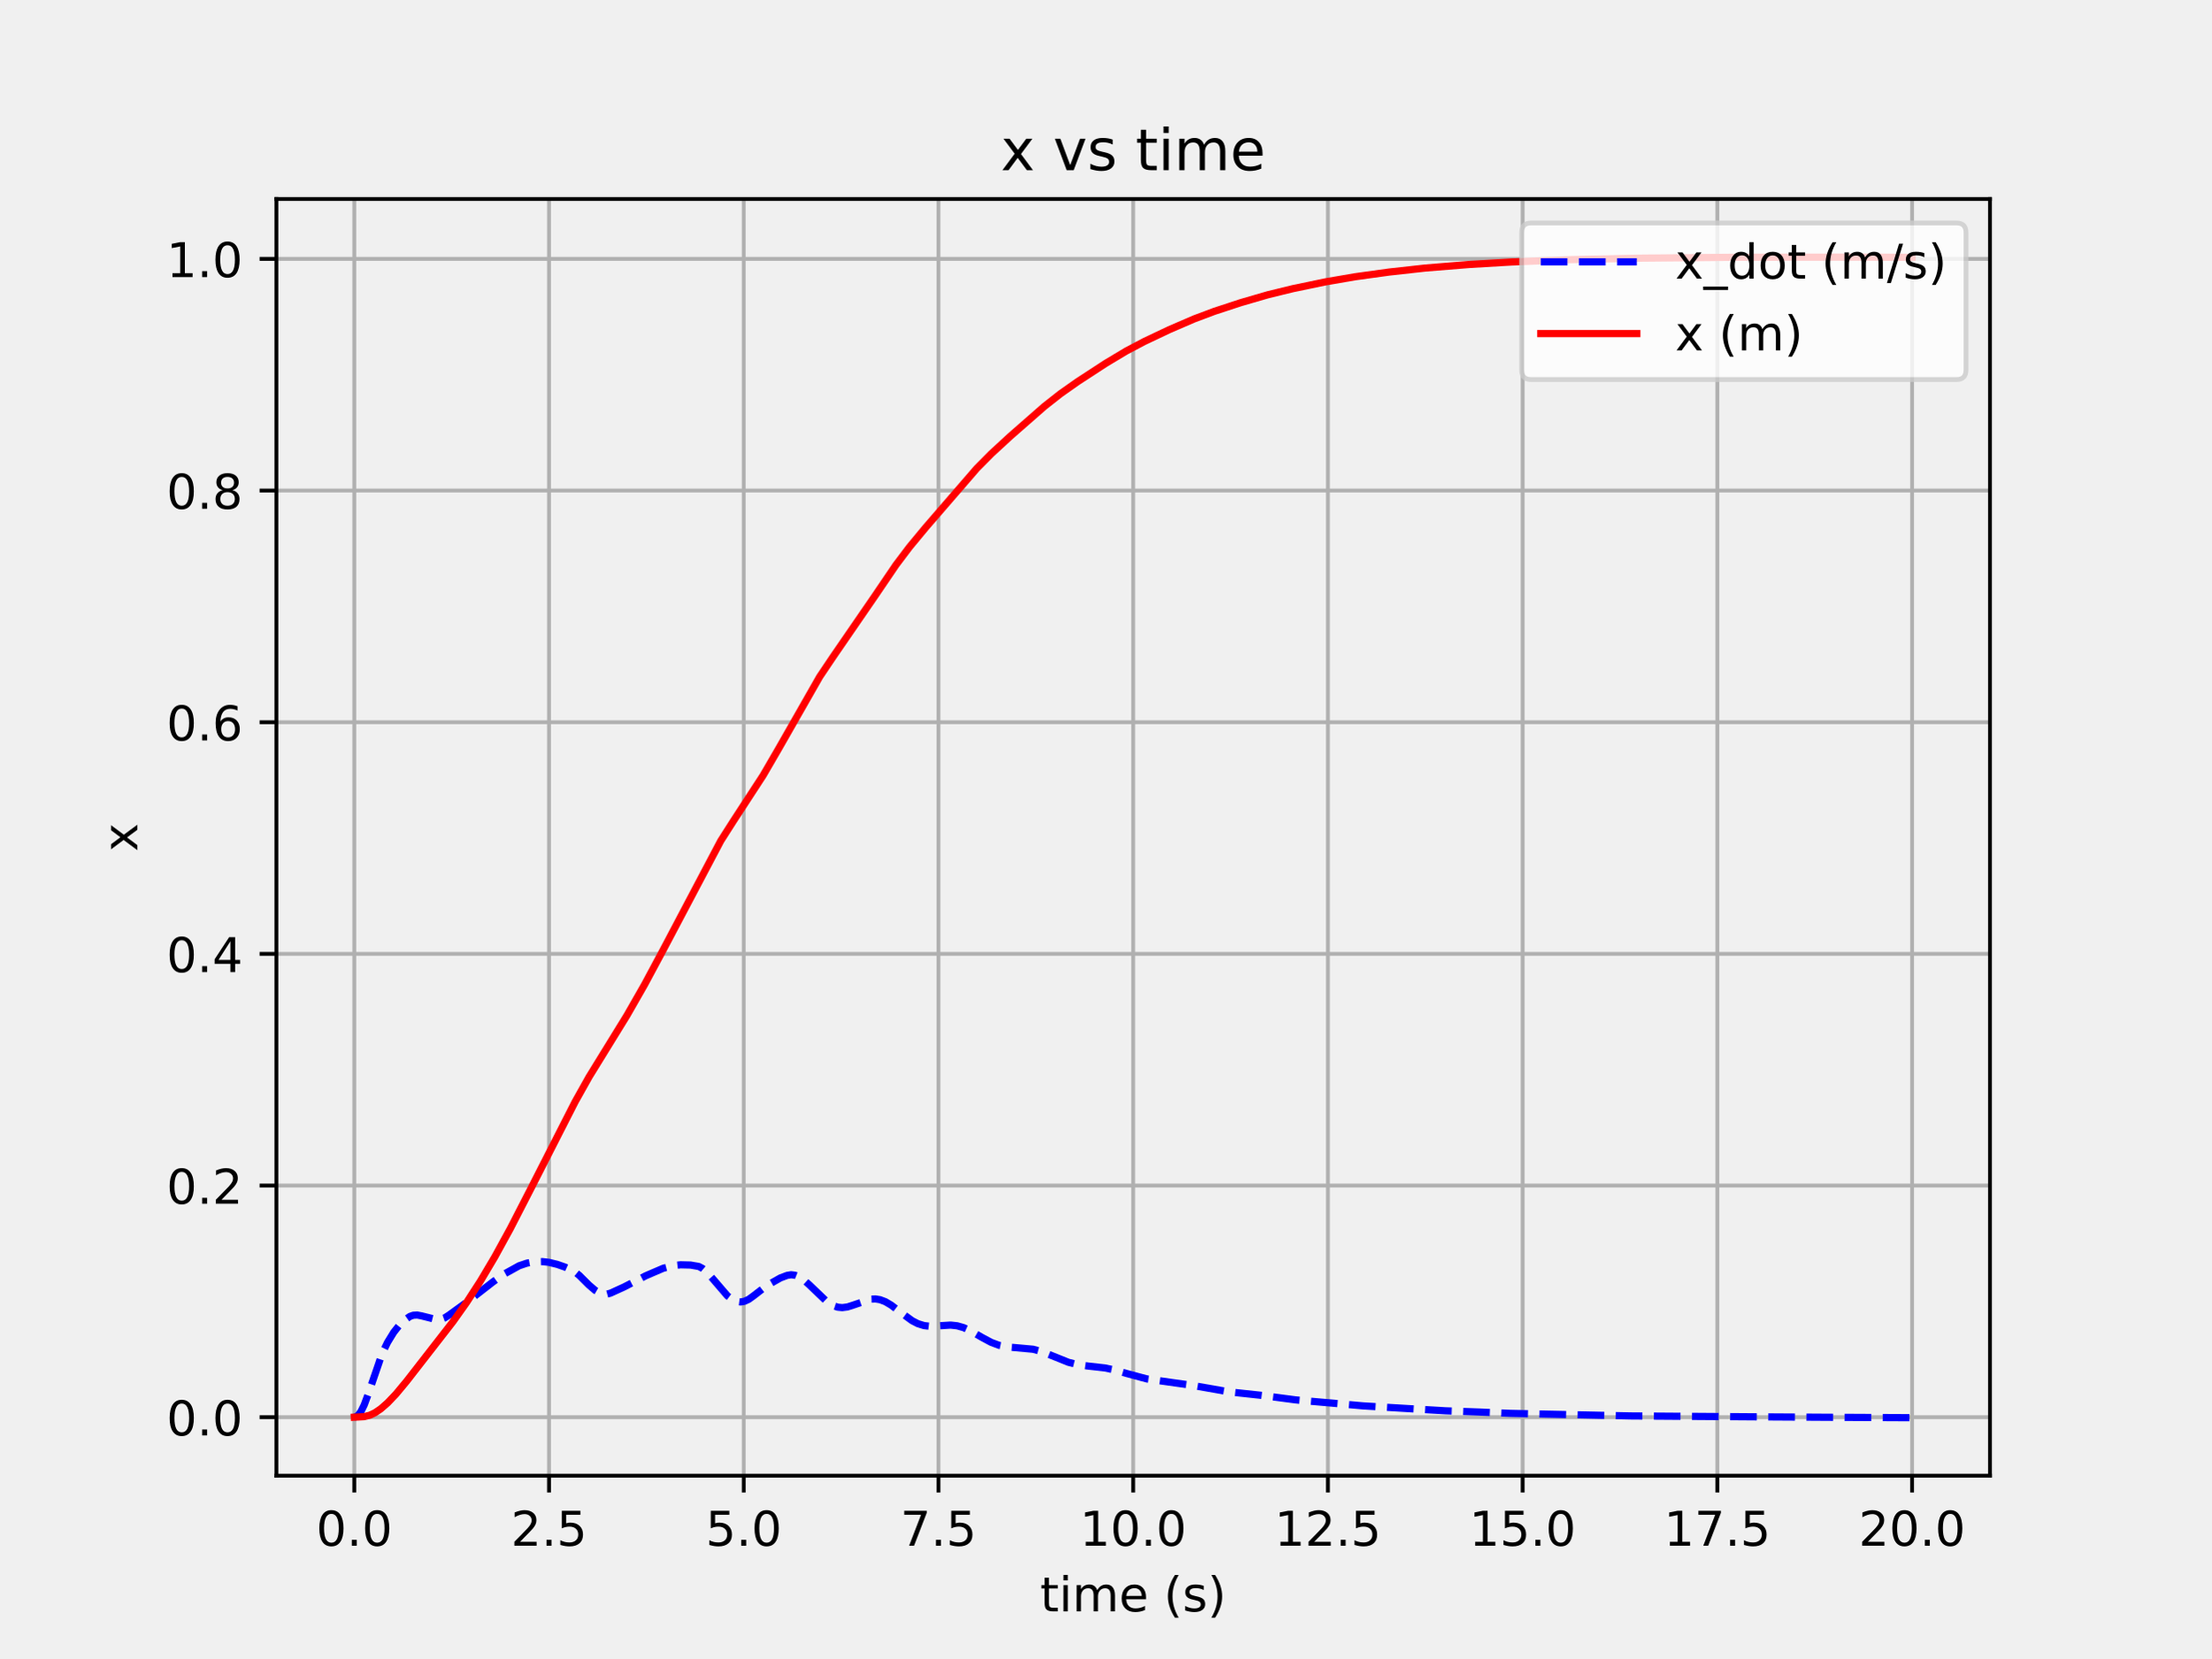
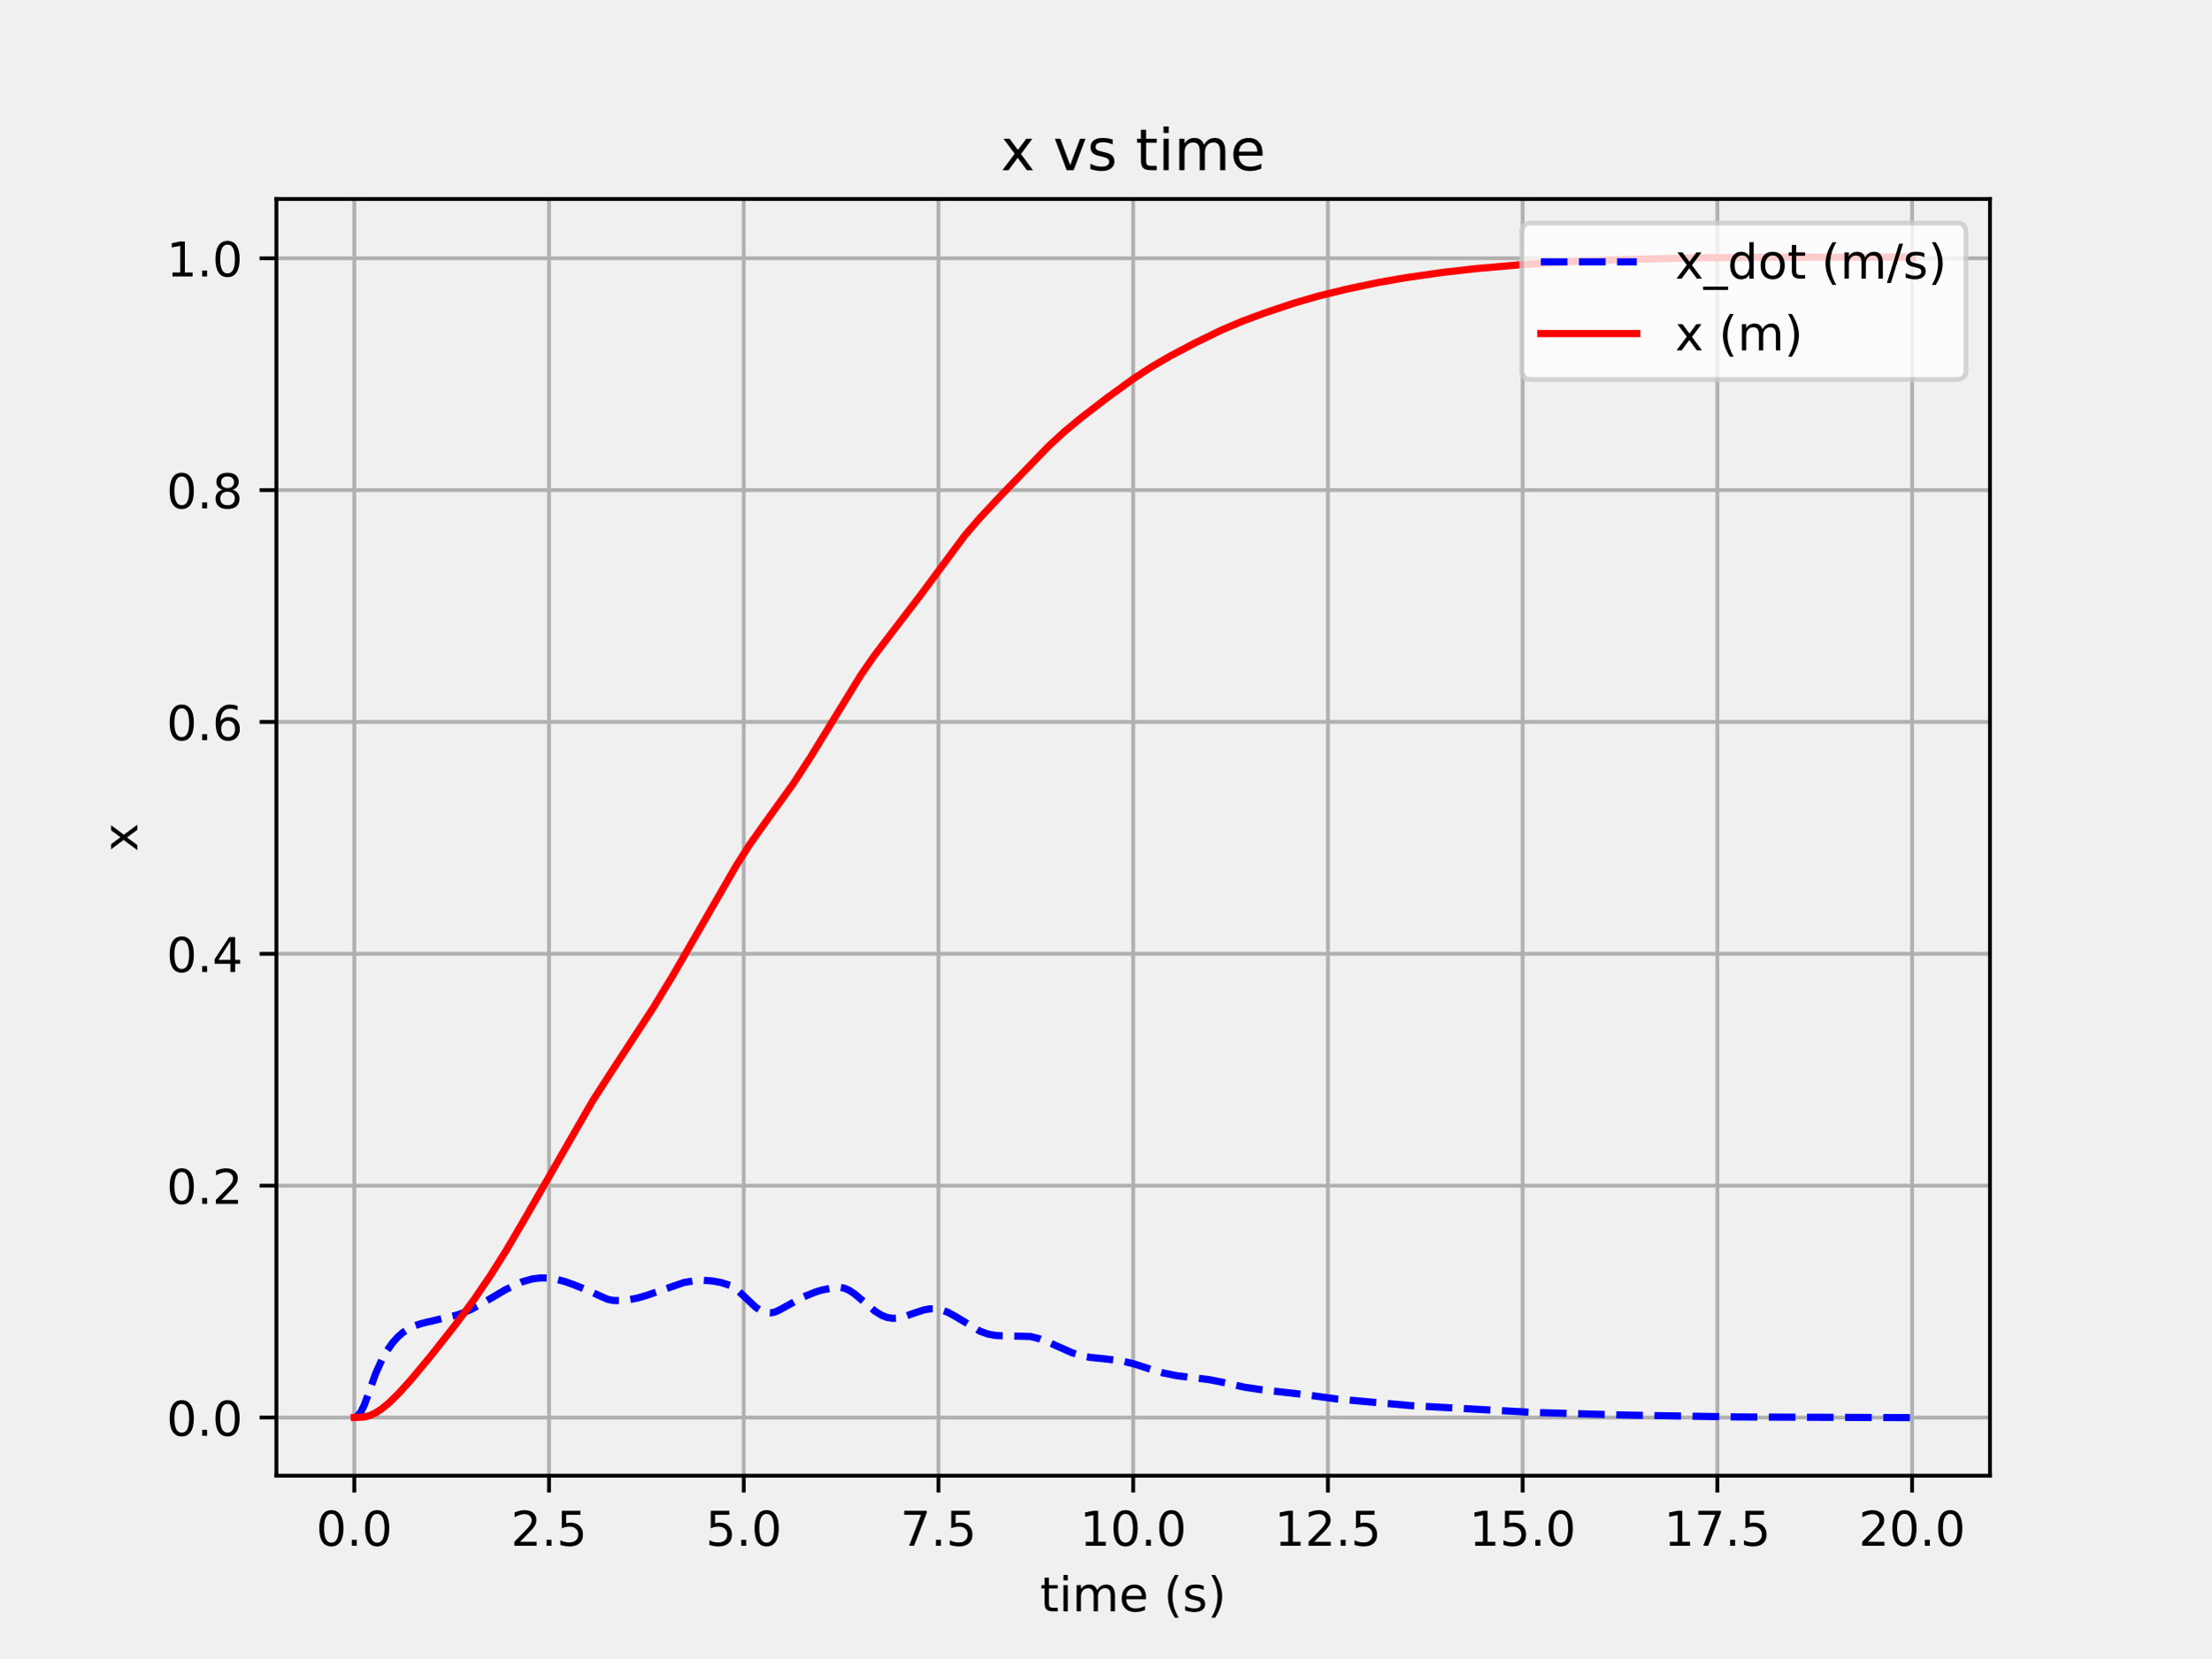
<svg xmlns="http://www.w3.org/2000/svg" xmlns:xlink="http://www.w3.org/1999/xlink" width="460.8pt" height="345.6pt" viewBox="0 0 460.8 345.6" version="1.1">
  <defs>
    <style type="text/css">*{stroke-linejoin: round; stroke-linecap: butt}</style>
  </defs>
  <g id="figure_1">
    <g id="patch_1">
      <path d="M 0 345.6  L 460.8 345.6  L 460.8 0  L 0 0  L 0 345.6  z " style="fill: none" />
    </g>
    <g id="axes_1">
      <g id="patch_2">
        <path d="M 57.6 307.584  L 414.72 307.584  L 414.72 41.472  L 57.6 41.472  L 57.6 307.584  z " style="fill: none" />
      </g>
      <g id="matplotlib.axis_1">
        <g id="xtick_1">
          <g id="line2d_1">
-             <path d="M 73.833 307.584  L 73.833 41.472  " clip-path="url(#p696746bae0)" style="fill: none; stroke: #b0b0b0; stroke-width: 0.8; stroke-linecap: square" />
+             <path d="M 73.833 307.584  L 73.833 41.472  " clip-path="url(#p9c99ab5347)" style="fill: none; stroke: #b0b0b0; stroke-width: 0.8; stroke-linecap: square" />
          </g>
          <g id="line2d_2">
            <defs>
-               <path id="m8b695b1976" d="M 0 0  L 0 3.5  " style="stroke: #000000; stroke-width: 0.8" />
+               <path id="m3812d809fe" d="M 0 0  L 0 3.5  " style="stroke: #000000; stroke-width: 0.8" />
            </defs>
            <g>
-               <use xlink:href="#m8b695b1976" x="73.833" y="307.584" style="stroke: #000000; stroke-width: 0.8" />
+               <use xlink:href="#m3812d809fe" x="73.833" y="307.584" style="stroke: #000000; stroke-width: 0.8" />
            </g>
          </g>
          <g id="text_1">
            <g transform="translate(65.88116 322.1824) scale(0.1 -0.1)">
              <defs>
                <path id="DejaVuSans-30" d="M 2034 4250  Q 1547 4250 1301 3770  Q 1056 3291 1056 2328  Q 1056 1369 1301 889  Q 1547 409 2034 409  Q 2525 409 2770 889  Q 3016 1369 3016 2328  Q 3016 3291 2770 3770  Q 2525 4250 2034 4250  z M 2034 4750  Q 2819 4750 3233 4129  Q 3647 3509 3647 2328  Q 3647 1150 3233 529  Q 2819 -91 2034 -91  Q 1250 -91 836 529  Q 422 1150 422 2328  Q 422 3509 836 4129  Q 1250 4750 2034 4750  z " transform="scale(0.015625)" />
                <path id="DejaVuSans-2e" d="M 684 794  L 1344 794  L 1344 0  L 684 0  L 684 794  z " transform="scale(0.015625)" />
              </defs>
              <use xlink:href="#DejaVuSans-30" />
              <use xlink:href="#DejaVuSans-2e" x="63.623" />
              <use xlink:href="#DejaVuSans-30" x="95.41" />
            </g>
          </g>
        </g>
        <g id="xtick_2">
          <g id="line2d_3">
-             <path d="M 114.415 307.584  L 114.415 41.472  " clip-path="url(#p696746bae0)" style="fill: none; stroke: #b0b0b0; stroke-width: 0.8; stroke-linecap: square" />
+             <path d="M 114.415 307.584  L 114.415 41.472  " clip-path="url(#p9c99ab5347)" style="fill: none; stroke: #b0b0b0; stroke-width: 0.8; stroke-linecap: square" />
          </g>
          <g id="line2d_4">
            <g>
-               <use xlink:href="#m8b695b1976" x="114.415" y="307.584" style="stroke: #000000; stroke-width: 0.8" />
+               <use xlink:href="#m3812d809fe" x="114.415" y="307.584" style="stroke: #000000; stroke-width: 0.8" />
            </g>
          </g>
          <g id="text_2">
            <g transform="translate(106.463 322.1824) scale(0.1 -0.1)">
              <defs>
                <path id="DejaVuSans-32" d="M 1228 531  L 3431 531  L 3431 0  L 469 0  L 469 531  Q 828 903 1448 1529  Q 2069 2156 2228 2338  Q 2531 2678 2651 2914  Q 2772 3150 2772 3378  Q 2772 3750 2511 3984  Q 2250 4219 1831 4219  Q 1534 4219 1204 4116  Q 875 4013 500 3803  L 500 4441  Q 881 4594 1212 4672  Q 1544 4750 1819 4750  Q 2544 4750 2975 4387  Q 3406 4025 3406 3419  Q 3406 3131 3298 2873  Q 3191 2616 2906 2266  Q 2828 2175 2409 1742  Q 1991 1309 1228 531  z " transform="scale(0.015625)" />
                <path id="DejaVuSans-35" d="M 691 4666  L 3169 4666  L 3169 4134  L 1269 4134  L 1269 2991  Q 1406 3038 1543 3061  Q 1681 3084 1819 3084  Q 2600 3084 3056 2656  Q 3513 2228 3513 1497  Q 3513 744 3044 326  Q 2575 -91 1722 -91  Q 1428 -91 1123 -41  Q 819 9 494 109  L 494 744  Q 775 591 1075 516  Q 1375 441 1709 441  Q 2250 441 2565 725  Q 2881 1009 2881 1497  Q 2881 1984 2565 2268  Q 2250 2553 1709 2553  Q 1456 2553 1204 2497  Q 953 2441 691 2322  L 691 4666  z " transform="scale(0.015625)" />
              </defs>
              <use xlink:href="#DejaVuSans-32" />
              <use xlink:href="#DejaVuSans-2e" x="63.623" />
              <use xlink:href="#DejaVuSans-35" x="95.41" />
            </g>
          </g>
        </g>
        <g id="xtick_3">
          <g id="line2d_5">
-             <path d="M 154.996 307.584  L 154.996 41.472  " clip-path="url(#p696746bae0)" style="fill: none; stroke: #b0b0b0; stroke-width: 0.8; stroke-linecap: square" />
+             <path d="M 154.996 307.584  L 154.996 41.472  " clip-path="url(#p9c99ab5347)" style="fill: none; stroke: #b0b0b0; stroke-width: 0.8; stroke-linecap: square" />
          </g>
          <g id="line2d_6">
            <g>
-               <use xlink:href="#m8b695b1976" x="154.996" y="307.584" style="stroke: #000000; stroke-width: 0.8" />
+               <use xlink:href="#m3812d809fe" x="154.996" y="307.584" style="stroke: #000000; stroke-width: 0.8" />
            </g>
          </g>
          <g id="text_3">
            <g transform="translate(147.0448 322.1824) scale(0.1 -0.1)">
              <use xlink:href="#DejaVuSans-35" />
              <use xlink:href="#DejaVuSans-2e" x="63.623" />
              <use xlink:href="#DejaVuSans-30" x="95.41" />
            </g>
          </g>
        </g>
        <g id="xtick_4">
          <g id="line2d_7">
-             <path d="M 195.578 307.584  L 195.578 41.472  " clip-path="url(#p696746bae0)" style="fill: none; stroke: #b0b0b0; stroke-width: 0.8; stroke-linecap: square" />
+             <path d="M 195.578 307.584  L 195.578 41.472  " clip-path="url(#p9c99ab5347)" style="fill: none; stroke: #b0b0b0; stroke-width: 0.8; stroke-linecap: square" />
          </g>
          <g id="line2d_8">
            <g>
-               <use xlink:href="#m8b695b1976" x="195.578" y="307.584" style="stroke: #000000; stroke-width: 0.8" />
+               <use xlink:href="#m3812d809fe" x="195.578" y="307.584" style="stroke: #000000; stroke-width: 0.8" />
            </g>
          </g>
          <g id="text_4">
            <g transform="translate(187.6266 322.1824) scale(0.1 -0.1)">
              <defs>
                <path id="DejaVuSans-37" d="M 525 4666  L 3525 4666  L 3525 4397  L 1831 0  L 1172 0  L 2766 4134  L 525 4134  L 525 4666  z " transform="scale(0.015625)" />
              </defs>
              <use xlink:href="#DejaVuSans-37" />
              <use xlink:href="#DejaVuSans-2e" x="63.623" />
              <use xlink:href="#DejaVuSans-35" x="95.41" />
            </g>
          </g>
        </g>
        <g id="xtick_5">
          <g id="line2d_9">
-             <path d="M 236.16 307.584  L 236.16 41.472  " clip-path="url(#p696746bae0)" style="fill: none; stroke: #b0b0b0; stroke-width: 0.8; stroke-linecap: square" />
+             <path d="M 236.16 307.584  L 236.16 41.472  " clip-path="url(#p9c99ab5347)" style="fill: none; stroke: #b0b0b0; stroke-width: 0.8; stroke-linecap: square" />
          </g>
          <g id="line2d_10">
            <g>
-               <use xlink:href="#m8b695b1976" x="236.16" y="307.584" style="stroke: #000000; stroke-width: 0.8" />
+               <use xlink:href="#m3812d809fe" x="236.16" y="307.584" style="stroke: #000000; stroke-width: 0.8" />
            </g>
          </g>
          <g id="text_5">
            <g transform="translate(225.0272 322.1824) scale(0.1 -0.1)">
              <defs>
                <path id="DejaVuSans-31" d="M 794 531  L 1825 531  L 1825 4091  L 703 3866  L 703 4441  L 1819 4666  L 2450 4666  L 2450 531  L 3481 531  L 3481 0  L 794 0  L 794 531  z " transform="scale(0.015625)" />
              </defs>
              <use xlink:href="#DejaVuSans-31" />
              <use xlink:href="#DejaVuSans-30" x="63.623" />
              <use xlink:href="#DejaVuSans-2e" x="127.246" />
              <use xlink:href="#DejaVuSans-30" x="159.033" />
            </g>
          </g>
        </g>
        <g id="xtick_6">
          <g id="line2d_11">
-             <path d="M 276.742 307.584  L 276.742 41.472  " clip-path="url(#p696746bae0)" style="fill: none; stroke: #b0b0b0; stroke-width: 0.8; stroke-linecap: square" />
+             <path d="M 276.742 307.584  L 276.742 41.472  " clip-path="url(#p9c99ab5347)" style="fill: none; stroke: #b0b0b0; stroke-width: 0.8; stroke-linecap: square" />
          </g>
          <g id="line2d_12">
            <g>
-               <use xlink:href="#m8b695b1976" x="276.742" y="307.584" style="stroke: #000000; stroke-width: 0.8" />
+               <use xlink:href="#m3812d809fe" x="276.742" y="307.584" style="stroke: #000000; stroke-width: 0.8" />
            </g>
          </g>
          <g id="text_6">
            <g transform="translate(265.609 322.1824) scale(0.1 -0.1)">
              <use xlink:href="#DejaVuSans-31" />
              <use xlink:href="#DejaVuSans-32" x="63.623" />
              <use xlink:href="#DejaVuSans-2e" x="127.246" />
              <use xlink:href="#DejaVuSans-35" x="159.033" />
            </g>
          </g>
        </g>
        <g id="xtick_7">
          <g id="line2d_13">
-             <path d="M 317.324 307.584  L 317.324 41.472  " clip-path="url(#p696746bae0)" style="fill: none; stroke: #b0b0b0; stroke-width: 0.8; stroke-linecap: square" />
+             <path d="M 317.324 307.584  L 317.324 41.472  " clip-path="url(#p9c99ab5347)" style="fill: none; stroke: #b0b0b0; stroke-width: 0.8; stroke-linecap: square" />
          </g>
          <g id="line2d_14">
            <g>
-               <use xlink:href="#m8b695b1976" x="317.324" y="307.584" style="stroke: #000000; stroke-width: 0.8" />
+               <use xlink:href="#m3812d809fe" x="317.324" y="307.584" style="stroke: #000000; stroke-width: 0.8" />
            </g>
          </g>
          <g id="text_7">
            <g transform="translate(306.1908 322.1824) scale(0.1 -0.1)">
              <use xlink:href="#DejaVuSans-31" />
              <use xlink:href="#DejaVuSans-35" x="63.623" />
              <use xlink:href="#DejaVuSans-2e" x="127.246" />
              <use xlink:href="#DejaVuSans-30" x="159.033" />
            </g>
          </g>
        </g>
        <g id="xtick_8">
          <g id="line2d_15">
-             <path d="M 357.905 307.584  L 357.905 41.472  " clip-path="url(#p696746bae0)" style="fill: none; stroke: #b0b0b0; stroke-width: 0.8; stroke-linecap: square" />
+             <path d="M 357.905 307.584  L 357.905 41.472  " clip-path="url(#p9c99ab5347)" style="fill: none; stroke: #b0b0b0; stroke-width: 0.8; stroke-linecap: square" />
          </g>
          <g id="line2d_16">
            <g>
-               <use xlink:href="#m8b695b1976" x="357.905" y="307.584" style="stroke: #000000; stroke-width: 0.8" />
+               <use xlink:href="#m3812d809fe" x="357.905" y="307.584" style="stroke: #000000; stroke-width: 0.8" />
            </g>
          </g>
          <g id="text_8">
            <g transform="translate(346.7726 322.1824) scale(0.1 -0.1)">
              <use xlink:href="#DejaVuSans-31" />
              <use xlink:href="#DejaVuSans-37" x="63.623" />
              <use xlink:href="#DejaVuSans-2e" x="127.246" />
              <use xlink:href="#DejaVuSans-35" x="159.033" />
            </g>
          </g>
        </g>
        <g id="xtick_9">
          <g id="line2d_17">
-             <path d="M 398.487 307.584  L 398.487 41.472  " clip-path="url(#p696746bae0)" style="fill: none; stroke: #b0b0b0; stroke-width: 0.8; stroke-linecap: square" />
+             <path d="M 398.487 307.584  L 398.487 41.472  " clip-path="url(#p9c99ab5347)" style="fill: none; stroke: #b0b0b0; stroke-width: 0.8; stroke-linecap: square" />
          </g>
          <g id="line2d_18">
            <g>
-               <use xlink:href="#m8b695b1976" x="398.487" y="307.584" style="stroke: #000000; stroke-width: 0.8" />
+               <use xlink:href="#m3812d809fe" x="398.487" y="307.584" style="stroke: #000000; stroke-width: 0.8" />
            </g>
          </g>
          <g id="text_9">
            <g transform="translate(387.3545 322.1824) scale(0.1 -0.1)">
              <use xlink:href="#DejaVuSans-32" />
              <use xlink:href="#DejaVuSans-30" x="63.623" />
              <use xlink:href="#DejaVuSans-2e" x="127.246" />
              <use xlink:href="#DejaVuSans-30" x="159.033" />
            </g>
          </g>
        </g>
        <g id="text_10">
          <g transform="translate(216.7686 335.8606) scale(0.1 -0.1)">
            <defs>
              <path id="DejaVuSans-74" d="M 1172 4494  L 1172 3500  L 2356 3500  L 2356 3053  L 1172 3053  L 1172 1153  Q 1172 725 1289 603  Q 1406 481 1766 481  L 2356 481  L 2356 0  L 1766 0  Q 1100 0 847 248  Q 594 497 594 1153  L 594 3053  L 172 3053  L 172 3500  L 594 3500  L 594 4494  L 1172 4494  z " transform="scale(0.015625)" />
              <path id="DejaVuSans-69" d="M 603 3500  L 1178 3500  L 1178 0  L 603 0  L 603 3500  z M 603 4863  L 1178 4863  L 1178 4134  L 603 4134  L 603 4863  z " transform="scale(0.015625)" />
              <path id="DejaVuSans-6d" d="M 3328 2828  Q 3544 3216 3844 3400  Q 4144 3584 4550 3584  Q 5097 3584 5394 3201  Q 5691 2819 5691 2113  L 5691 0  L 5113 0  L 5113 2094  Q 5113 2597 4934 2840  Q 4756 3084 4391 3084  Q 3944 3084 3684 2787  Q 3425 2491 3425 1978  L 3425 0  L 2847 0  L 2847 2094  Q 2847 2600 2669 2842  Q 2491 3084 2119 3084  Q 1678 3084 1418 2786  Q 1159 2488 1159 1978  L 1159 0  L 581 0  L 581 3500  L 1159 3500  L 1159 2956  Q 1356 3278 1631 3431  Q 1906 3584 2284 3584  Q 2666 3584 2933 3390  Q 3200 3197 3328 2828  z " transform="scale(0.015625)" />
              <path id="DejaVuSans-65" d="M 3597 1894  L 3597 1613  L 953 1613  Q 991 1019 1311 708  Q 1631 397 2203 397  Q 2534 397 2845 478  Q 3156 559 3463 722  L 3463 178  Q 3153 47 2828 -22  Q 2503 -91 2169 -91  Q 1331 -91 842 396  Q 353 884 353 1716  Q 353 2575 817 3079  Q 1281 3584 2069 3584  Q 2775 3584 3186 3129  Q 3597 2675 3597 1894  z M 3022 2063  Q 3016 2534 2758 2815  Q 2500 3097 2075 3097  Q 1594 3097 1305 2825  Q 1016 2553 972 2059  L 3022 2063  z " transform="scale(0.015625)" />
              <path id="DejaVuSans-20" transform="scale(0.015625)" />
              <path id="DejaVuSans-28" d="M 1984 4856  Q 1566 4138 1362 3434  Q 1159 2731 1159 2009  Q 1159 1288 1364 580  Q 1569 -128 1984 -844  L 1484 -844  Q 1016 -109 783 600  Q 550 1309 550 2009  Q 550 2706 781 3412  Q 1013 4119 1484 4856  L 1984 4856  z " transform="scale(0.015625)" />
              <path id="DejaVuSans-73" d="M 2834 3397  L 2834 2853  Q 2591 2978 2328 3040  Q 2066 3103 1784 3103  Q 1356 3103 1142 2972  Q 928 2841 928 2578  Q 928 2378 1081 2264  Q 1234 2150 1697 2047  L 1894 2003  Q 2506 1872 2764 1633  Q 3022 1394 3022 966  Q 3022 478 2636 193  Q 2250 -91 1575 -91  Q 1294 -91 989 -36  Q 684 19 347 128  L 347 722  Q 666 556 975 473  Q 1284 391 1588 391  Q 1994 391 2212 530  Q 2431 669 2431 922  Q 2431 1156 2273 1281  Q 2116 1406 1581 1522  L 1381 1569  Q 847 1681 609 1914  Q 372 2147 372 2553  Q 372 3047 722 3315  Q 1072 3584 1716 3584  Q 2034 3584 2315 3537  Q 2597 3491 2834 3397  z " transform="scale(0.015625)" />
              <path id="DejaVuSans-29" d="M 513 4856  L 1013 4856  Q 1481 4119 1714 3412  Q 1947 2706 1947 2009  Q 1947 1309 1714 600  Q 1481 -109 1013 -844  L 513 -844  Q 928 -128 1133 580  Q 1338 1288 1338 2009  Q 1338 2731 1133 3434  Q 928 4138 513 4856  z " transform="scale(0.015625)" />
            </defs>
            <use xlink:href="#DejaVuSans-74" />
            <use xlink:href="#DejaVuSans-69" x="39.209" />
            <use xlink:href="#DejaVuSans-6d" x="66.992" />
            <use xlink:href="#DejaVuSans-65" x="164.404" />
            <use xlink:href="#DejaVuSans-20" x="225.928" />
            <use xlink:href="#DejaVuSans-28" x="257.715" />
            <use xlink:href="#DejaVuSans-73" x="296.729" />
            <use xlink:href="#DejaVuSans-29" x="348.828" />
          </g>
        </g>
      </g>
      <g id="matplotlib.axis_2">
        <g id="ytick_1">
          <g id="line2d_19">
-             <path d="M 57.6 295.388  L 414.72 295.388  " clip-path="url(#p696746bae0)" style="fill: none; stroke: #b0b0b0; stroke-width: 0.8; stroke-linecap: square" />
+             <path d="M 57.6 295.458  L 414.72 295.458  " clip-path="url(#p9c99ab5347)" style="fill: none; stroke: #b0b0b0; stroke-width: 0.8; stroke-linecap: square" />
          </g>
          <g id="line2d_20">
            <defs>
-               <path id="mfbfafe93de" d="M 0 0  L -3.5 0  " style="stroke: #000000; stroke-width: 0.8" />
+               <path id="m07c5a256ef" d="M 0 0  L -3.5 0  " style="stroke: #000000; stroke-width: 0.8" />
            </defs>
            <g>
-               <use xlink:href="#mfbfafe93de" x="57.6" y="295.388" style="stroke: #000000; stroke-width: 0.8" />
+               <use xlink:href="#m07c5a256ef" x="57.6" y="295.458" style="stroke: #000000; stroke-width: 0.8" />
            </g>
          </g>
          <g id="text_11">
-             <g transform="translate(34.69687 299.1877) scale(0.1 -0.1)">
+             <g transform="translate(34.69687 299.2571) scale(0.1 -0.1)">
              <use xlink:href="#DejaVuSans-30" />
              <use xlink:href="#DejaVuSans-2e" x="63.623" />
              <use xlink:href="#DejaVuSans-30" x="95.41" />
            </g>
          </g>
        </g>
        <g id="ytick_2">
          <g id="line2d_21">
-             <path d="M 57.6 247.102  L 414.72 247.102  " clip-path="url(#p696746bae0)" style="fill: none; stroke: #b0b0b0; stroke-width: 0.8; stroke-linecap: square" />
+             <path d="M 57.6 247.131  L 414.72 247.131  " clip-path="url(#p9c99ab5347)" style="fill: none; stroke: #b0b0b0; stroke-width: 0.8; stroke-linecap: square" />
          </g>
          <g id="line2d_22">
            <g>
-               <use xlink:href="#mfbfafe93de" x="57.6" y="247.102" style="stroke: #000000; stroke-width: 0.8" />
+               <use xlink:href="#m07c5a256ef" x="57.6" y="247.131" style="stroke: #000000; stroke-width: 0.8" />
            </g>
          </g>
          <g id="text_12">
-             <g transform="translate(34.69687 250.9013) scale(0.1 -0.1)">
+             <g transform="translate(34.69687 250.9302) scale(0.1 -0.1)">
              <use xlink:href="#DejaVuSans-30" />
              <use xlink:href="#DejaVuSans-2e" x="63.623" />
              <use xlink:href="#DejaVuSans-32" x="95.41" />
            </g>
          </g>
        </g>
        <g id="ytick_3">
          <g id="line2d_23">
-             <path d="M 57.6 198.816  L 414.72 198.816  " clip-path="url(#p696746bae0)" style="fill: none; stroke: #b0b0b0; stroke-width: 0.8; stroke-linecap: square" />
+             <path d="M 57.6 198.804  L 414.72 198.804  " clip-path="url(#p9c99ab5347)" style="fill: none; stroke: #b0b0b0; stroke-width: 0.8; stroke-linecap: square" />
          </g>
          <g id="line2d_24">
            <g>
-               <use xlink:href="#mfbfafe93de" x="57.6" y="198.816" style="stroke: #000000; stroke-width: 0.8" />
+               <use xlink:href="#m07c5a256ef" x="57.6" y="198.804" style="stroke: #000000; stroke-width: 0.8" />
            </g>
          </g>
          <g id="text_13">
-             <g transform="translate(34.69687 202.6149) scale(0.1 -0.1)">
+             <g transform="translate(34.69687 202.6033) scale(0.1 -0.1)">
              <defs>
                <path id="DejaVuSans-34" d="M 2419 4116  L 825 1625  L 2419 1625  L 2419 4116  z M 2253 4666  L 3047 4666  L 3047 1625  L 3713 1625  L 3713 1100  L 3047 1100  L 3047 0  L 2419 0  L 2419 1100  L 313 1100  L 313 1709  L 2253 4666  z " transform="scale(0.015625)" />
              </defs>
              <use xlink:href="#DejaVuSans-30" />
              <use xlink:href="#DejaVuSans-2e" x="63.623" />
              <use xlink:href="#DejaVuSans-34" x="95.41" />
            </g>
          </g>
        </g>
        <g id="ytick_4">
          <g id="line2d_25">
-             <path d="M 57.6 150.529  L 414.72 150.529  " clip-path="url(#p696746bae0)" style="fill: none; stroke: #b0b0b0; stroke-width: 0.8; stroke-linecap: square" />
+             <path d="M 57.6 150.477  L 414.72 150.477  " clip-path="url(#p9c99ab5347)" style="fill: none; stroke: #b0b0b0; stroke-width: 0.8; stroke-linecap: square" />
          </g>
          <g id="line2d_26">
            <g>
-               <use xlink:href="#mfbfafe93de" x="57.6" y="150.529" style="stroke: #000000; stroke-width: 0.8" />
+               <use xlink:href="#m07c5a256ef" x="57.6" y="150.477" style="stroke: #000000; stroke-width: 0.8" />
            </g>
          </g>
          <g id="text_14">
-             <g transform="translate(34.69687 154.3285) scale(0.1 -0.1)">
+             <g transform="translate(34.69687 154.2764) scale(0.1 -0.1)">
              <defs>
                <path id="DejaVuSans-36" d="M 2113 2584  Q 1688 2584 1439 2293  Q 1191 2003 1191 1497  Q 1191 994 1439 701  Q 1688 409 2113 409  Q 2538 409 2786 701  Q 3034 994 3034 1497  Q 3034 2003 2786 2293  Q 2538 2584 2113 2584  z M 3366 4563  L 3366 3988  Q 3128 4100 2886 4159  Q 2644 4219 2406 4219  Q 1781 4219 1451 3797  Q 1122 3375 1075 2522  Q 1259 2794 1537 2939  Q 1816 3084 2150 3084  Q 2853 3084 3261 2657  Q 3669 2231 3669 1497  Q 3669 778 3244 343  Q 2819 -91 2113 -91  Q 1303 -91 875 529  Q 447 1150 447 2328  Q 447 3434 972 4092  Q 1497 4750 2381 4750  Q 2619 4750 2861 4703  Q 3103 4656 3366 4563  z " transform="scale(0.015625)" />
              </defs>
              <use xlink:href="#DejaVuSans-30" />
              <use xlink:href="#DejaVuSans-2e" x="63.623" />
              <use xlink:href="#DejaVuSans-36" x="95.41" />
            </g>
          </g>
        </g>
        <g id="ytick_5">
          <g id="line2d_27">
-             <path d="M 57.6 102.243  L 414.72 102.243  " clip-path="url(#p696746bae0)" style="fill: none; stroke: #b0b0b0; stroke-width: 0.8; stroke-linecap: square" />
+             <path d="M 57.6 102.15  L 414.72 102.15  " clip-path="url(#p9c99ab5347)" style="fill: none; stroke: #b0b0b0; stroke-width: 0.8; stroke-linecap: square" />
          </g>
          <g id="line2d_28">
            <g>
-               <use xlink:href="#mfbfafe93de" x="57.6" y="102.243" style="stroke: #000000; stroke-width: 0.8" />
+               <use xlink:href="#m07c5a256ef" x="57.6" y="102.15" style="stroke: #000000; stroke-width: 0.8" />
            </g>
          </g>
          <g id="text_15">
-             <g transform="translate(34.69687 106.0421) scale(0.1 -0.1)">
+             <g transform="translate(34.69687 105.9496) scale(0.1 -0.1)">
              <defs>
                <path id="DejaVuSans-38" d="M 2034 2216  Q 1584 2216 1326 1975  Q 1069 1734 1069 1313  Q 1069 891 1326 650  Q 1584 409 2034 409  Q 2484 409 2743 651  Q 3003 894 3003 1313  Q 3003 1734 2745 1975  Q 2488 2216 2034 2216  z M 1403 2484  Q 997 2584 770 2862  Q 544 3141 544 3541  Q 544 4100 942 4425  Q 1341 4750 2034 4750  Q 2731 4750 3128 4425  Q 3525 4100 3525 3541  Q 3525 3141 3298 2862  Q 3072 2584 2669 2484  Q 3125 2378 3379 2068  Q 3634 1759 3634 1313  Q 3634 634 3220 271  Q 2806 -91 2034 -91  Q 1263 -91 848 271  Q 434 634 434 1313  Q 434 1759 690 2068  Q 947 2378 1403 2484  z M 1172 3481  Q 1172 3119 1398 2916  Q 1625 2713 2034 2713  Q 2441 2713 2670 2916  Q 2900 3119 2900 3481  Q 2900 3844 2670 4047  Q 2441 4250 2034 4250  Q 1625 4250 1398 4047  Q 1172 3844 1172 3481  z " transform="scale(0.015625)" />
              </defs>
              <use xlink:href="#DejaVuSans-30" />
              <use xlink:href="#DejaVuSans-2e" x="63.623" />
              <use xlink:href="#DejaVuSans-38" x="95.41" />
            </g>
          </g>
        </g>
        <g id="ytick_6">
          <g id="line2d_29">
-             <path d="M 57.6 53.956  L 414.72 53.956  " clip-path="url(#p696746bae0)" style="fill: none; stroke: #b0b0b0; stroke-width: 0.8; stroke-linecap: square" />
+             <path d="M 57.6 53.823  L 414.72 53.823  " clip-path="url(#p9c99ab5347)" style="fill: none; stroke: #b0b0b0; stroke-width: 0.8; stroke-linecap: square" />
          </g>
          <g id="line2d_30">
            <g>
-               <use xlink:href="#mfbfafe93de" x="57.6" y="53.956" style="stroke: #000000; stroke-width: 0.8" />
+               <use xlink:href="#m07c5a256ef" x="57.6" y="53.823" style="stroke: #000000; stroke-width: 0.8" />
            </g>
          </g>
          <g id="text_16">
-             <g transform="translate(34.69687 57.75567) scale(0.1 -0.1)">
+             <g transform="translate(34.69687 57.62267) scale(0.1 -0.1)">
              <use xlink:href="#DejaVuSans-31" />
              <use xlink:href="#DejaVuSans-2e" x="63.623" />
              <use xlink:href="#DejaVuSans-30" x="95.41" />
            </g>
          </g>
        </g>
        <g id="text_17">
          <g transform="translate(28.61719 177.4874) rotate(-90) scale(0.1 -0.1)">
            <defs>
              <path id="DejaVuSans-78" d="M 3513 3500  L 2247 1797  L 3578 0  L 2900 0  L 1881 1375  L 863 0  L 184 0  L 1544 1831  L 300 3500  L 978 3500  L 1906 2253  L 2834 3500  L 3513 3500  z " transform="scale(0.015625)" />
            </defs>
            <use xlink:href="#DejaVuSans-78" />
          </g>
        </g>
      </g>
      <g id="line2d_31">
-         <path d="M 73.833 295.388  L 74.255 295.269  L 74.709 294.895  L 75.245 294.147  L 75.894 292.835  L 76.69 290.694  L 79.644 282.094  L 80.748 279.814  L 82.046 277.695  L 83.134 276.324  L 84.368 275.133  L 85.407 274.396  L 86.121 274.14  L 86.949 274.096  L 87.89 274.275  L 91.023 275.071  L 91.851 274.993  L 92.646 274.708  L 93.588 274.099  L 97.468 271.282  L 102.662 267.242  L 104.756 265.729  L 108.181 263.834  L 109.804 263.283  L 111.395 262.993  L 113.083 262.961  L 114.415 263.12  L 116.119 263.538  L 117.775 264.117  L 119.658 264.974  L 120.729 265.847  L 122.726 267.836  L 124.041 268.962  L 124.966 269.498  L 125.761 269.733  L 126.492 269.74  L 127.222 269.538  L 130.03 268.258  L 134.559 265.922  L 138.195 264.355  L 140.208 263.827  L 141.832 263.627  L 143.909 263.679  L 145.63 263.979  L 146.393 264.379  L 147.335 265.176  L 148.568 266.564  L 151.587 270.086  L 152.659 270.898  L 153.503 271.266  L 154.347 271.372  L 155.126 271.24  L 156.035 270.823  L 156.993 270.13  L 159.736 268.006  L 162.626 266.367  L 164.038 265.832  L 164.882 265.698  L 165.694 265.802  L 166.522 266.133  L 167.544 266.809  L 168.681 267.822  L 172.463 271.446  L 173.648 272.149  L 174.589 272.46  L 175.515 272.551  L 176.586 272.418  L 177.901 272.001  L 181.472 270.785  L 182.446 270.744  L 183.404 270.897  L 184.507 271.315  L 185.741 272.046  L 187.511 273.395  L 190.092 275.283  L 191.277 275.894  L 192.575 276.297  L 193.695 276.43  L 195.432 276.363  L 198.094 276.19  L 199.458 276.338  L 200.805 276.721  L 202.12 277.309  L 204.685 278.785  L 206.568 279.795  L 208.256 280.424  L 209.701 280.727  L 211.551 280.886  L 215.285 281.228  L 217.151 281.739  L 219.197 282.551  L 222.638 283.939  L 224.44 284.403  L 226.664 284.722  L 230.268 285.126  L 232.362 285.57  L 234.78 286.278  L 239.017 287.414  L 241.322 287.749  L 248.318 288.73  L 256.126 290.106  L 262.652 290.813  L 270.07 291.788  L 284.047 293.029  L 301.269 294.063  L 308.168 294.314  L 314.694 294.59  L 339.822 295.126  L 367.174 295.321  L 380.745 295.405  L 395.598 295.483  L 398.487 295.488  L 398.487 295.488  " clip-path="url(#p696746bae0)" style="fill: none; stroke-dasharray: 5.55,2.4; stroke-dashoffset: 0; stroke: #0000ff; stroke-width: 1.5" />
+         <path d="M 73.833 295.458  L 74.255 295.339  L 74.709 294.964  L 75.245 294.216  L 75.894 292.903  L 76.69 290.76  L 78.28 286.287  L 79.547 283.487  L 80.634 281.552  L 81.819 279.865  L 82.956 278.606  L 84.027 277.684  L 85.196 276.919  L 86.51 276.3  L 87.89 275.846  L 95.487 274.039  L 98.019 273  L 100.292 271.798  L 105.34 268.815  L 108.895 267.14  L 110.973 266.56  L 112.661 266.356  L 114.35 266.394  L 115.843 266.618  L 117.791 267.137  L 119.836 267.881  L 122.839 269.093  L 124.69 269.96  L 126.605 270.815  L 127.693 271.048  L 129.251 271.079  L 131.021 270.92  L 132.887 270.552  L 134.689 270.023  L 142.53 267.322  L 144.932 266.915  L 146.474 266.851  L 148.26 266.972  L 150.224 267.311  L 152.497 268.03  L 153.487 268.729  L 154.753 269.898  L 157.512 272.498  L 158.697 273.251  L 159.704 273.598  L 160.564 273.658  L 161.457 273.488  L 162.415 273.057  L 167.252 270.391  L 169.833 269.335  L 171.343 268.876  L 173.469 268.457  L 175.044 268.336  L 175.953 268.499  L 176.927 268.918  L 178.079 269.679  L 179.492 270.862  L 182.349 273.299  L 183.728 274.153  L 184.816 274.582  L 185.968 274.781  L 187.024 274.748  L 188.387 274.455  L 190.676 273.636  L 192.656 273  L 193.858 272.802  L 195.043 272.81  L 196.13 273.009  L 197.494 273.505  L 199.182 274.42  L 204.23 277.464  L 205.837 278.044  L 207.396 278.343  L 208.857 278.428  L 214.749 278.573  L 216.6 279.039  L 218.872 279.937  L 223.434 281.968  L 225.69 282.643  L 227.394 282.949  L 229.894 283.193  L 233.628 283.636  L 236.306 284.276  L 239.845 285.422  L 242.458 286.185  L 245.299 286.751  L 248.042 287.083  L 251.906 287.545  L 255.477 288.262  L 259.421 289.15  L 262.96 289.675  L 271.434 290.623  L 278.511 291.586  L 289.793 292.6  L 293.802 292.96  L 319.483 294.395  L 338.377 294.937  L 345.471 295.069  L 362.158 295.34  L 398.487 295.486  L 398.487 295.486  " clip-path="url(#p9c99ab5347)" style="fill: none; stroke-dasharray: 5.55,2.4; stroke-dashoffset: 0; stroke: #0000ff; stroke-width: 1.5" />
      </g>
      <g id="line2d_32">
-         <path d="M 73.833 295.388  L 75.878 295.278  L 77.047 294.983  L 78.118 294.481  L 79.336 293.655  L 80.764 292.408  L 82.517 290.565  L 84.757 287.867  L 94.383 275.488  L 97.273 271.411  L 100.162 266.947  L 103.117 261.968  L 106.347 256.073  L 110.47 248.05  L 119.869 229.616  L 122.758 224.465  L 125.842 219.457  L 130.615 211.712  L 134.3 205.269  L 138.309 197.793  L 150.208 175.249  L 152.821 171.153  L 159.022 161.636  L 162.301 155.99  L 170.823 141.053  L 173.632 136.87  L 182.3 124.266  L 186.731 117.737  L 189.54 114.017  L 192.9 109.961  L 203.581 97.607  L 206.6 94.56  L 210.561 90.914  L 217.638 84.712  L 220.999 82.068  L 224.602 79.529  L 230.495 75.688  L 234.748 73.141  L 238.481 71.171  L 243.692 68.702  L 248.87 66.465  L 253.123 64.87  L 258.626 63.064  L 264.291 61.417  L 269.453 60.158  L 276.255 58.74  L 282.423 57.678  L 289.549 56.693  L 297.033 55.864  L 306.237 55.113  L 314.921 54.603  L 327.015 54.122  L 341.251 53.813  L 361.607 53.619  L 387.936 53.585  L 398.487 53.638  L 398.487 53.638  " clip-path="url(#p696746bae0)" style="fill: none; stroke: #ff0000; stroke-width: 1.5; stroke-linecap: square" />
+         <path d="M 73.833 295.458  L 75.878 295.348  L 77.047 295.053  L 78.216 294.514  L 79.563 293.636  L 81.154 292.32  L 83.118 290.39  L 85.731 287.49  L 89.692 282.727  L 94.919 276.1  L 98.847 270.779  L 102.191 265.875  L 105.519 260.59  L 109.285 254.17  L 123.554 229.379  L 127.336 223.516  L 136.053 210.182  L 140.306 203.184  L 145.565 194.058  L 153.454 180.389  L 156.181 176.11  L 158.973 172.159  L 165.304 163.363  L 168.908 157.817  L 173.615 150.13  L 179.41 140.697  L 182.137 136.757  L 185.384 132.484  L 191.747 124.174  L 201.097 111.572  L 204.149 108.028  L 208.353 103.525  L 218.547 92.982  L 221.843 89.957  L 225.349 87.05  L 230.738 82.911  L 236.274 78.89  L 239.975 76.473  L 243.806 74.246  L 249.065 71.468  L 254.519 68.813  L 258.659 67.047  L 263.431 65.267  L 269.794 63.138  L 274.745 61.705  L 280.378 60.323  L 287.082 58.901  L 293.007 57.865  L 300.685 56.768  L 307.681 55.976  L 316.918 55.17  L 326.073 54.605  L 336.868 54.142  L 351.104 53.777  L 368.083 53.602  L 395.744 53.577  L 398.487 53.582  L 398.487 53.582  " clip-path="url(#p9c99ab5347)" style="fill: none; stroke: #ff0000; stroke-width: 1.5; stroke-linecap: square" />
      </g>
      <g id="patch_3">
        <path d="M 57.6 307.584  L 57.6 41.472  " style="fill: none; stroke: #000000; stroke-width: 0.8; stroke-linejoin: miter; stroke-linecap: square" />
      </g>
      <g id="patch_4">
        <path d="M 414.72 307.584  L 414.72 41.472  " style="fill: none; stroke: #000000; stroke-width: 0.8; stroke-linejoin: miter; stroke-linecap: square" />
      </g>
      <g id="patch_5">
        <path d="M 57.6 307.584  L 414.72 307.584  " style="fill: none; stroke: #000000; stroke-width: 0.8; stroke-linejoin: miter; stroke-linecap: square" />
      </g>
      <g id="patch_6">
        <path d="M 57.6 41.472  L 414.72 41.472  " style="fill: none; stroke: #000000; stroke-width: 0.8; stroke-linejoin: miter; stroke-linecap: square" />
      </g>
      <g id="text_18">
        <g transform="translate(208.5628 35.472) scale(0.12 -0.12)">
          <defs>
            <path id="DejaVuSans-76" d="M 191 3500  L 800 3500  L 1894 563  L 2988 3500  L 3597 3500  L 2284 0  L 1503 0  L 191 3500  z " transform="scale(0.015625)" />
          </defs>
          <use xlink:href="#DejaVuSans-78" />
          <use xlink:href="#DejaVuSans-20" x="59.18" />
          <use xlink:href="#DejaVuSans-76" x="90.967" />
          <use xlink:href="#DejaVuSans-73" x="150.146" />
          <use xlink:href="#DejaVuSans-20" x="202.246" />
          <use xlink:href="#DejaVuSans-74" x="234.033" />
          <use xlink:href="#DejaVuSans-69" x="273.242" />
          <use xlink:href="#DejaVuSans-6d" x="301.025" />
          <use xlink:href="#DejaVuSans-65" x="398.438" />
        </g>
      </g>
      <g id="legend_1">
        <g id="patch_7">
          <path d="M 319.114 79.106  L 407.72 79.106  Q 409.72 79.106 409.72 77.106  L 409.72 48.472  Q 409.72 46.472 407.72 46.472  L 319.114 46.472  Q 317.114 46.472 317.114 48.472  L 317.114 77.106  Q 317.114 79.106 319.114 79.106  z " style="fill: #ffffff; opacity: 0.8; stroke: #cccccc; stroke-linejoin: miter" />
        </g>
        <g id="line2d_33">
          <path d="M 321.114 54.57  L 331.114 54.57  L 341.114 54.57  " style="fill: none; stroke-dasharray: 5.55,2.4; stroke-dashoffset: 0; stroke: #0000ff; stroke-width: 1.5" />
        </g>
        <g id="text_19">
          <g transform="translate(349.1137 58.07044) scale(0.1 -0.1)">
            <defs>
              <path id="DejaVuSans-5f" d="M 3263 -1063  L 3263 -1509  L -63 -1509  L -63 -1063  L 3263 -1063  z " transform="scale(0.015625)" />
              <path id="DejaVuSans-64" d="M 2906 2969  L 2906 4863  L 3481 4863  L 3481 0  L 2906 0  L 2906 525  Q 2725 213 2448 61  Q 2172 -91 1784 -91  Q 1150 -91 751 415  Q 353 922 353 1747  Q 353 2572 751 3078  Q 1150 3584 1784 3584  Q 2172 3584 2448 3432  Q 2725 3281 2906 2969  z M 947 1747  Q 947 1113 1208 752  Q 1469 391 1925 391  Q 2381 391 2643 752  Q 2906 1113 2906 1747  Q 2906 2381 2643 2742  Q 2381 3103 1925 3103  Q 1469 3103 1208 2742  Q 947 2381 947 1747  z " transform="scale(0.015625)" />
              <path id="DejaVuSans-6f" d="M 1959 3097  Q 1497 3097 1228 2736  Q 959 2375 959 1747  Q 959 1119 1226 758  Q 1494 397 1959 397  Q 2419 397 2687 759  Q 2956 1122 2956 1747  Q 2956 2369 2687 2733  Q 2419 3097 1959 3097  z M 1959 3584  Q 2709 3584 3137 3096  Q 3566 2609 3566 1747  Q 3566 888 3137 398  Q 2709 -91 1959 -91  Q 1206 -91 779 398  Q 353 888 353 1747  Q 353 2609 779 3096  Q 1206 3584 1959 3584  z " transform="scale(0.015625)" />
              <path id="DejaVuSans-2f" d="M 1625 4666  L 2156 4666  L 531 -594  L 0 -594  L 1625 4666  z " transform="scale(0.015625)" />
            </defs>
            <use xlink:href="#DejaVuSans-78" />
            <use xlink:href="#DejaVuSans-5f" x="59.18" />
            <use xlink:href="#DejaVuSans-64" x="109.18" />
            <use xlink:href="#DejaVuSans-6f" x="172.656" />
            <use xlink:href="#DejaVuSans-74" x="233.838" />
            <use xlink:href="#DejaVuSans-20" x="273.047" />
            <use xlink:href="#DejaVuSans-28" x="304.834" />
            <use xlink:href="#DejaVuSans-6d" x="343.848" />
            <use xlink:href="#DejaVuSans-2f" x="441.26" />
            <use xlink:href="#DejaVuSans-73" x="474.951" />
            <use xlink:href="#DejaVuSans-29" x="527.051" />
          </g>
        </g>
        <g id="line2d_34">
          <path d="M 321.114 69.527  L 331.114 69.527  L 341.114 69.527  " style="fill: none; stroke: #ff0000; stroke-width: 1.5; stroke-linecap: square" />
        </g>
        <g id="text_20">
          <g transform="translate(349.1137 73.02669) scale(0.1 -0.1)">
            <use xlink:href="#DejaVuSans-78" />
            <use xlink:href="#DejaVuSans-20" x="59.18" />
            <use xlink:href="#DejaVuSans-28" x="90.967" />
            <use xlink:href="#DejaVuSans-6d" x="129.98" />
            <use xlink:href="#DejaVuSans-29" x="227.393" />
          </g>
        </g>
      </g>
    </g>
  </g>
  <defs>
-     <clipPath id="p696746bae0">
+     <clipPath id="p9c99ab5347">
      <rect x="57.6" y="41.472" width="357.12" height="266.112" />
    </clipPath>
  </defs>
</svg>
